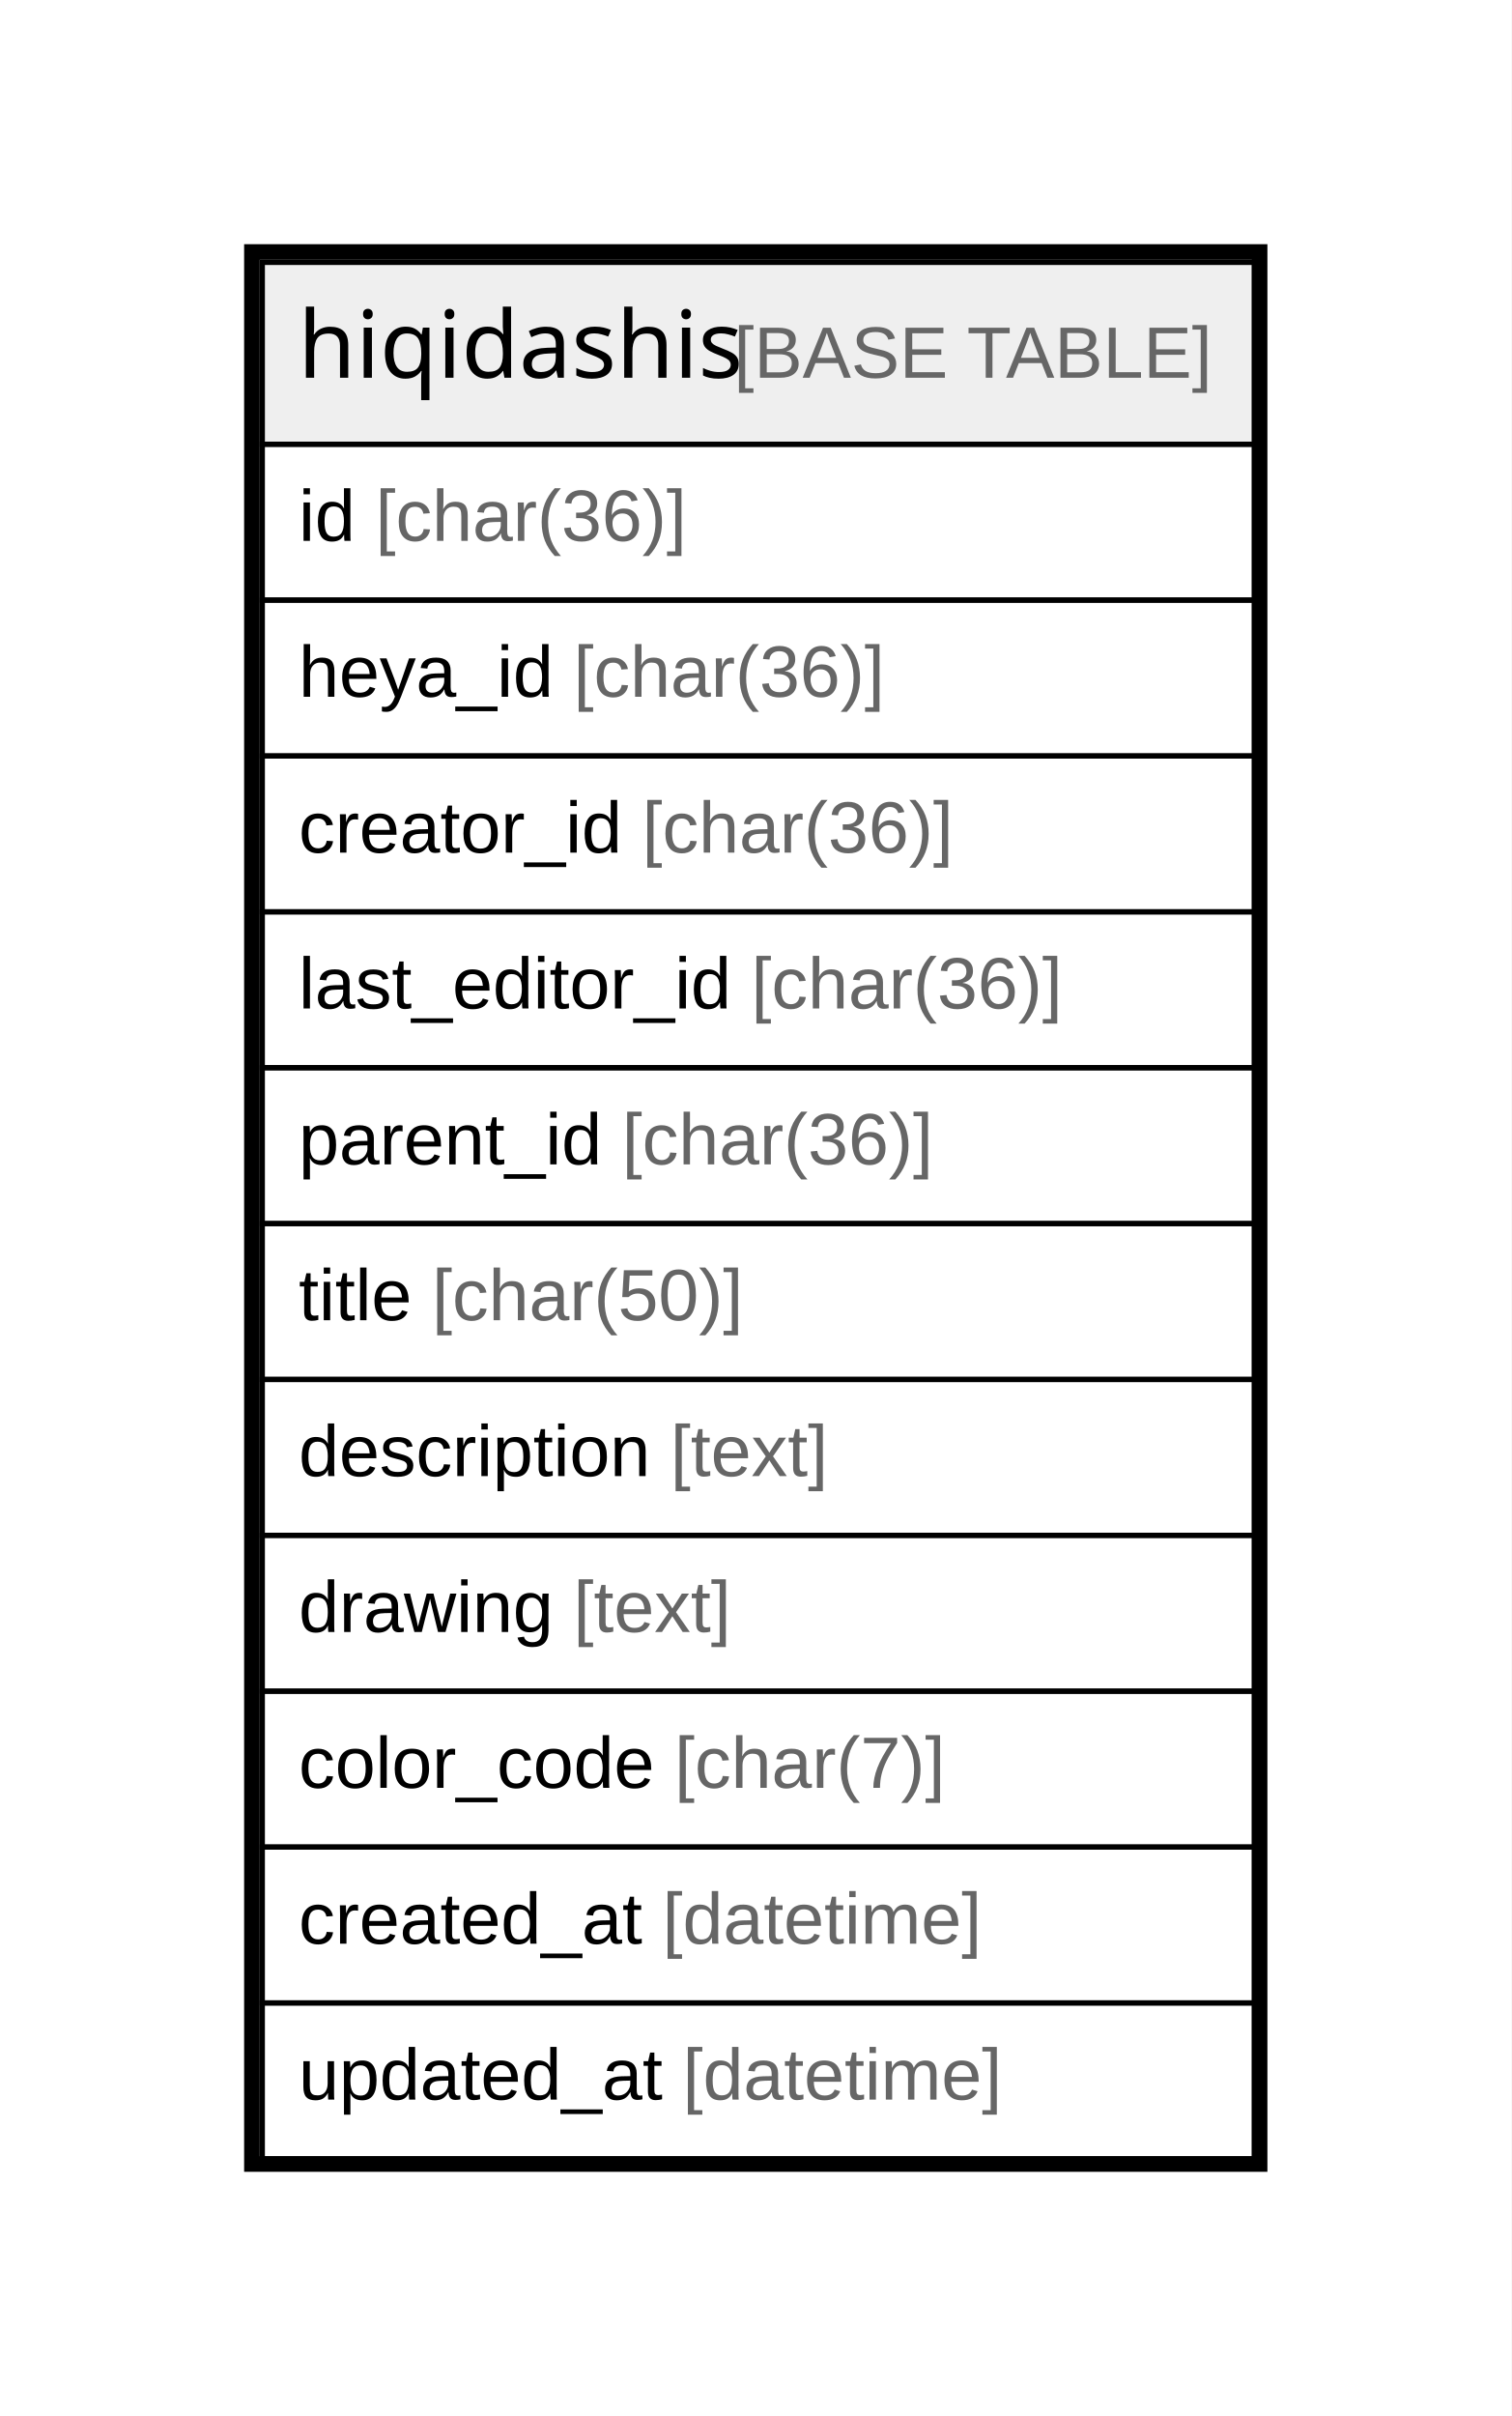
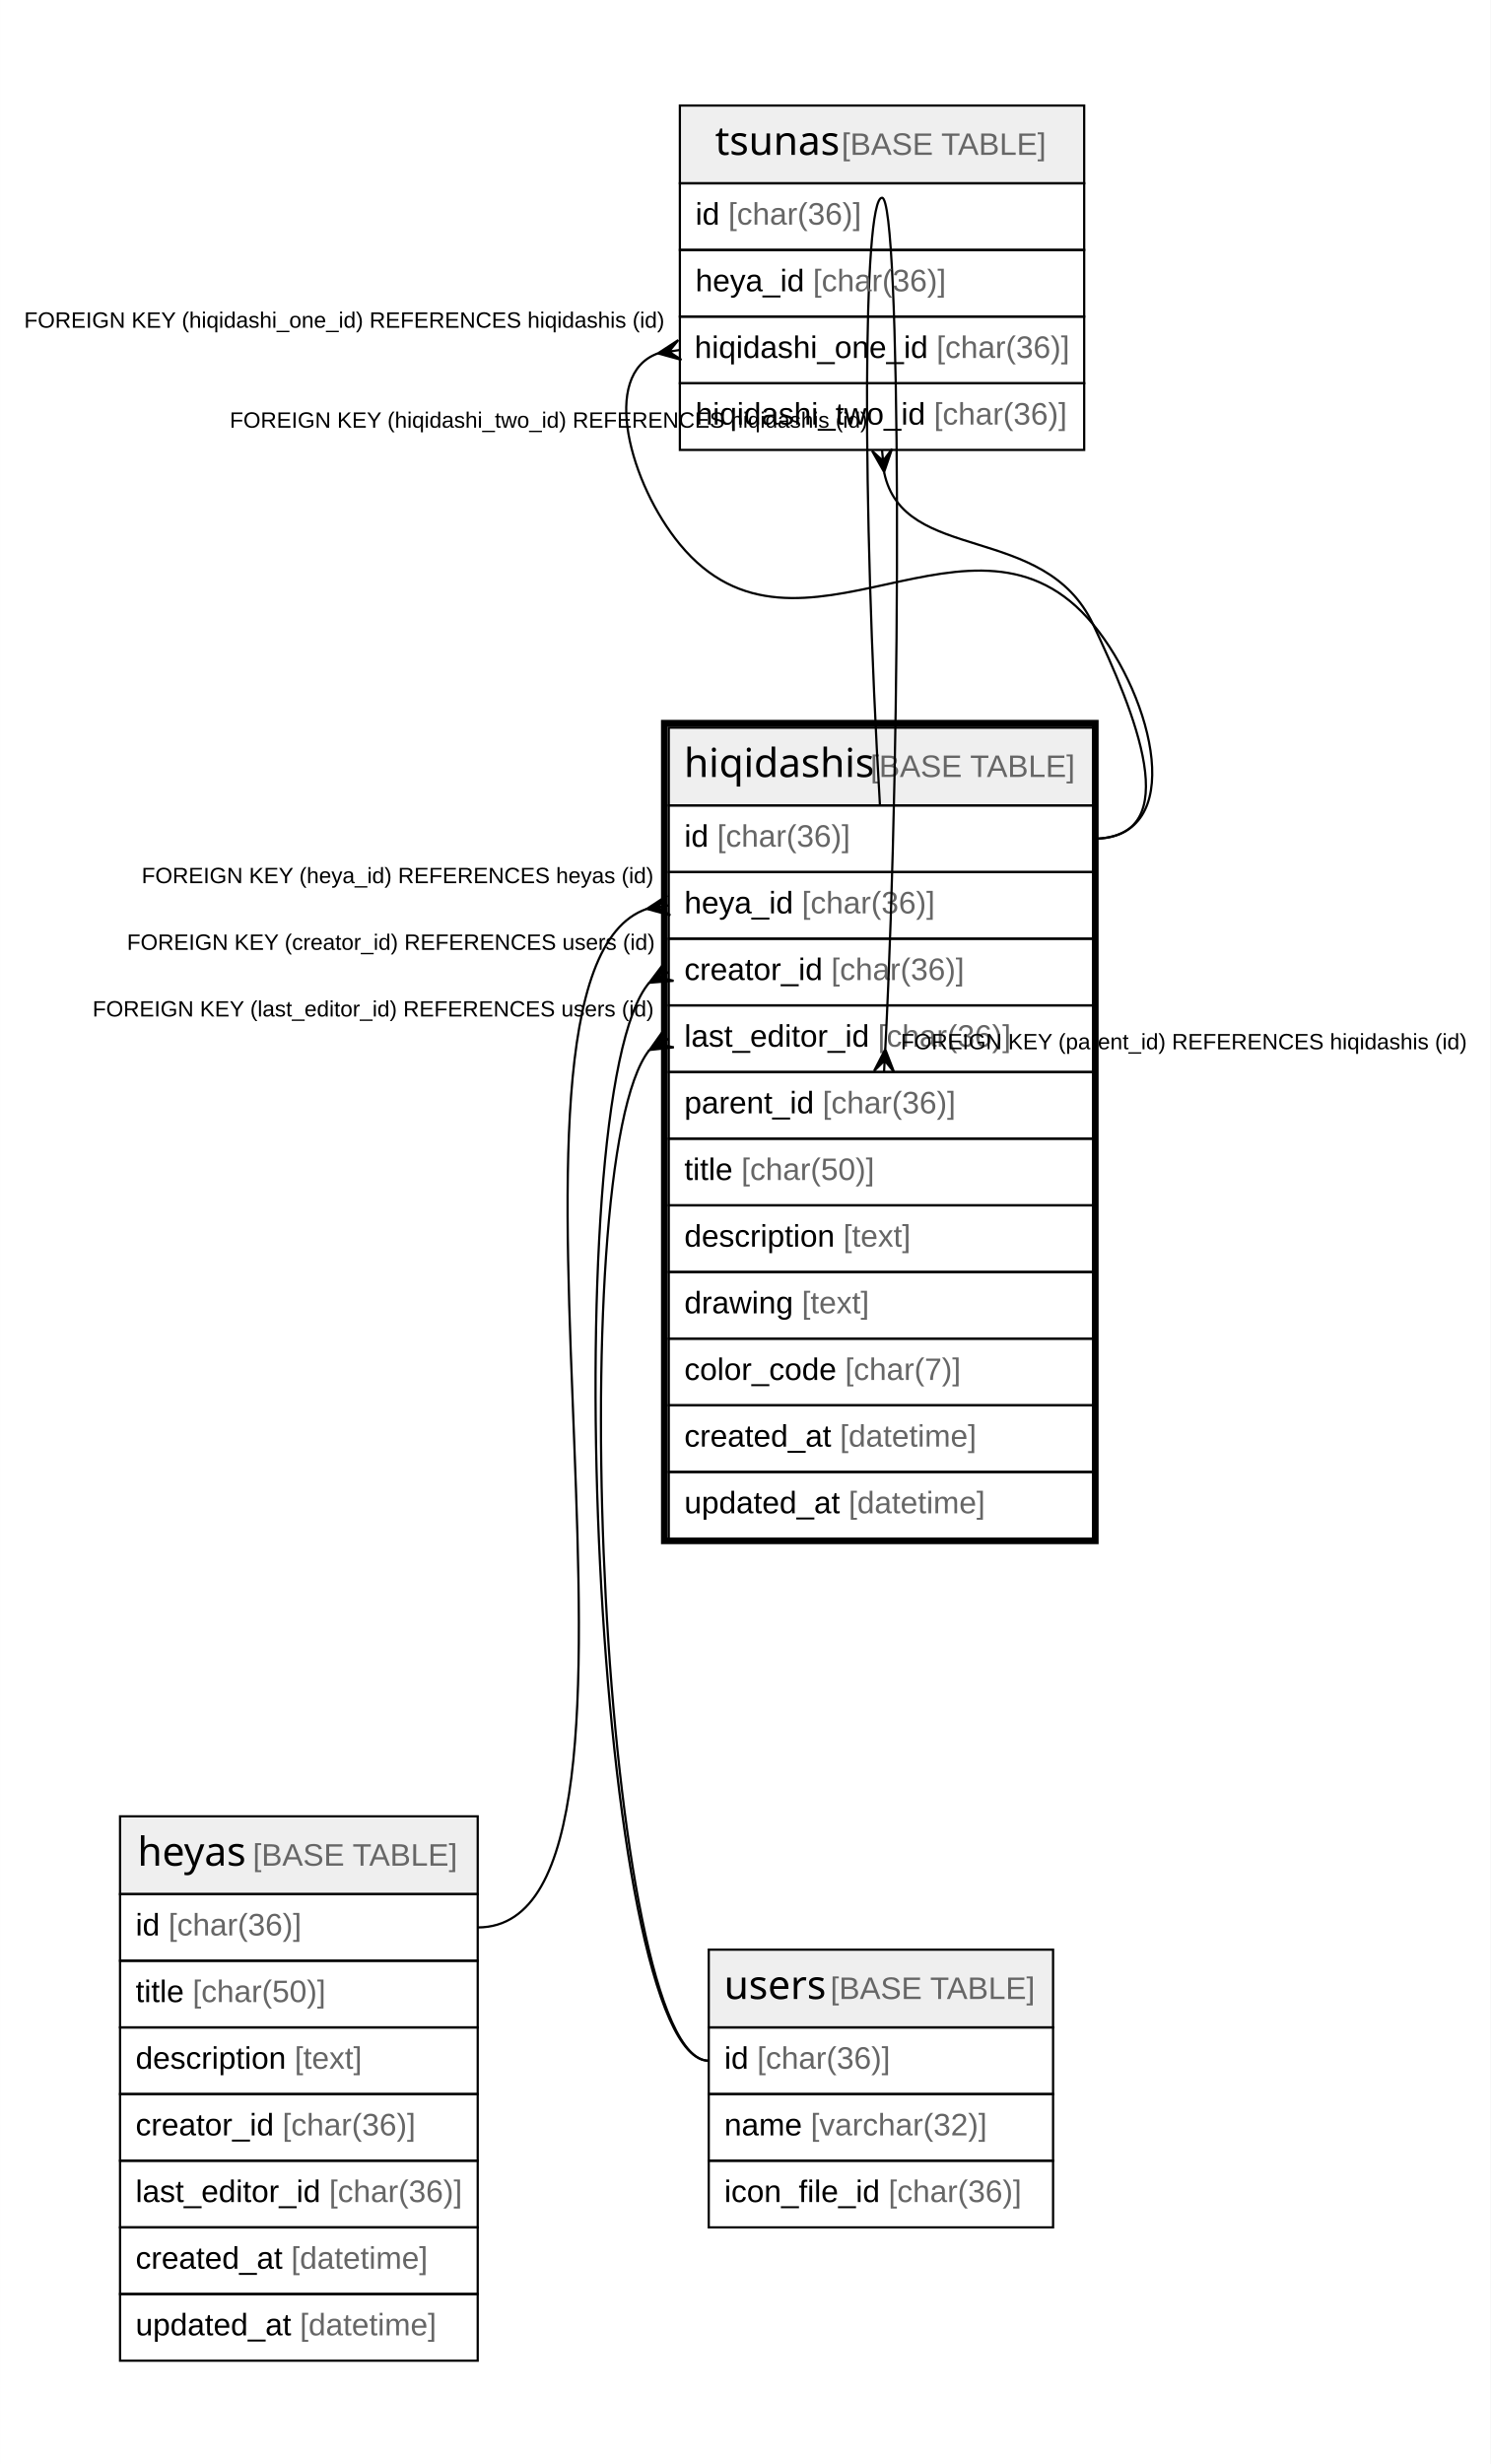
- <svg xmlns="http://www.w3.org/2000/svg" width="291pt" height="465pt" viewBox="0.00 0.00 291.00 465.00">
-   <g id="graph0" class="graph" transform="scale(1 1) rotate(0) translate(4 461)">
-     <polygon fill="#ffffff" stroke="transparent" points="-4,4 -4,-461 287,-461 287,4 -4,4" />
+ <svg xmlns="http://www.w3.org/2000/svg" width="671pt" height="1109pt" viewBox="0.00 0.00 670.92 1109.00">
+   <g id="graph0" class="graph" transform="scale(1 1) rotate(0) translate(4 1105)">
+     <polygon fill="#ffffff" stroke="transparent" points="-4,4 -4,-1105 666.916,-1105 666.916,4 -4,4" />
    <g id="node1" class="node">
-       <polygon fill="#efefef" stroke="transparent" points="46.5,-375.5 46.5,-410.5 237.5,-410.5 237.5,-375.5 46.5,-375.5" />
-       <polygon fill="none" stroke="#000000" points="46.5,-375.5 46.5,-410.5 237.5,-410.5 237.5,-375.5 46.5,-375.5" />
-       <text text-anchor="start" x="53.366" y="-388.3" font-family="Arial Bold" font-size="18.00" fill="#000000">hiqidashis</text>
-       <text text-anchor="start" x="133.38" y="-388.3" font-family="Arial" font-size="14.00" fill="#000000"> </text>
-       <text text-anchor="start" x="137.27" y="-388.3" font-family="Arial" font-size="14.00" fill="#666666">[BASE TABLE]</text>
-       <polygon fill="none" stroke="#000000" points="46.5,-345.5 46.5,-375.5 237.5,-375.5 237.5,-345.5 46.5,-345.5" />
-       <text text-anchor="start" x="53.5" y="-356.9" font-family="Arial" font-size="14.00" fill="#000000">id </text>
-       <text text-anchor="start" x="68.28" y="-356.9" font-family="Arial" font-size="14.00" fill="#666666">[char(36)]</text>
-       <polygon fill="none" stroke="#000000" points="46.5,-315.5 46.5,-345.5 237.5,-345.5 237.5,-315.5 46.5,-315.5" />
-       <text text-anchor="start" x="53.5" y="-326.9" font-family="Arial" font-size="14.00" fill="#000000">heya_id </text>
-       <text text-anchor="start" x="106.41" y="-326.9" font-family="Arial" font-size="14.00" fill="#666666">[char(36)]</text>
-       <polygon fill="none" stroke="#000000" points="46.5,-285.5 46.5,-315.5 237.5,-315.5 237.5,-285.5 46.5,-285.5" />
-       <text text-anchor="start" x="53.5" y="-296.9" font-family="Arial" font-size="14.00" fill="#000000">creator_id </text>
-       <text text-anchor="start" x="119.622" y="-296.9" font-family="Arial" font-size="14.00" fill="#666666">[char(36)]</text>
-       <polygon fill="none" stroke="#000000" points="46.5,-255.5 46.5,-285.5 237.5,-285.5 237.5,-255.5 46.5,-255.5" />
-       <text text-anchor="start" x="53.5" y="-266.9" font-family="Arial" font-size="14.00" fill="#000000">last_editor_id </text>
-       <text text-anchor="start" x="140.63" y="-266.9" font-family="Arial" font-size="14.00" fill="#666666">[char(36)]</text>
-       <polygon fill="none" stroke="#000000" points="46.5,-225.5 46.5,-255.5 237.5,-255.5 237.5,-225.5 46.5,-225.5" />
-       <text text-anchor="start" x="53.5" y="-236.9" font-family="Arial" font-size="14.00" fill="#000000">parent_id </text>
-       <text text-anchor="start" x="115.744" y="-236.9" font-family="Arial" font-size="14.00" fill="#666666">[char(36)]</text>
-       <polygon fill="none" stroke="#000000" points="46.5,-195.5 46.5,-225.5 237.5,-225.5 237.5,-195.5 46.5,-195.5" />
-       <text text-anchor="start" x="53.5" y="-206.9" font-family="Arial" font-size="14.00" fill="#000000">title </text>
-       <text text-anchor="start" x="79.168" y="-206.9" font-family="Arial" font-size="14.00" fill="#666666">[char(50)]</text>
-       <polygon fill="none" stroke="#000000" points="46.5,-165.5 46.5,-195.5 237.5,-195.5 237.5,-165.5 46.5,-165.5" />
-       <text text-anchor="start" x="53.5" y="-176.9" font-family="Arial" font-size="14.00" fill="#000000">description </text>
-       <text text-anchor="start" x="125.068" y="-176.9" font-family="Arial" font-size="14.00" fill="#666666">[text]</text>
-       <polygon fill="none" stroke="#000000" points="46.5,-135.5 46.5,-165.5 237.5,-165.5 237.5,-135.5 46.5,-135.5" />
-       <text text-anchor="start" x="53.5" y="-146.9" font-family="Arial" font-size="14.00" fill="#000000">drawing </text>
-       <text text-anchor="start" x="106.395" y="-146.9" font-family="Arial" font-size="14.00" fill="#666666">[text]</text>
-       <polygon fill="none" stroke="#000000" points="46.5,-105.5 46.5,-135.5 237.5,-135.5 237.5,-105.5 46.5,-105.5" />
-       <text text-anchor="start" x="53.5" y="-116.9" font-family="Arial" font-size="14.00" fill="#000000">color_code </text>
-       <text text-anchor="start" x="125.853" y="-116.9" font-family="Arial" font-size="14.00" fill="#666666">[char(7)]</text>
-       <polygon fill="none" stroke="#000000" points="46.5,-75.5 46.5,-105.5 237.5,-105.5 237.5,-75.5 46.5,-75.5" />
-       <text text-anchor="start" x="53.5" y="-86.9" font-family="Arial" font-size="14.00" fill="#000000">created_at </text>
-       <text text-anchor="start" x="123.528" y="-86.9" font-family="Arial" font-size="14.00" fill="#666666">[datetime]</text>
-       <polygon fill="none" stroke="#000000" points="46.5,-45.5 46.5,-75.5 237.5,-75.5 237.5,-45.5 46.5,-45.5" />
-       <text text-anchor="start" x="53.5" y="-56.9" font-family="Arial" font-size="14.00" fill="#000000">updated_at </text>
-       <text text-anchor="start" x="127.433" y="-56.9" font-family="Arial" font-size="14.00" fill="#666666">[datetime]</text>
-       <polygon fill="none" stroke="#000000" stroke-width="3" points="44.5,-44.5 44.5,-412.5 238.5,-412.5 238.5,-44.5 44.5,-44.5" />
+       <polygon fill="#efefef" stroke="transparent" points="297,-742.5 297,-777.5 488,-777.5 488,-742.5 297,-742.5" />
+       <polygon fill="none" stroke="#000000" points="297,-742.5 297,-777.5 488,-777.5 488,-742.5 297,-742.5" />
+       <text text-anchor="start" x="303.866" y="-755.3" font-family="Arial Bold" font-size="18.00" fill="#000000">hiqidashis</text>
+       <text text-anchor="start" x="383.88" y="-755.3" font-family="Arial" font-size="14.00" fill="#000000"> </text>
+       <text text-anchor="start" x="387.771" y="-755.3" font-family="Arial" font-size="14.00" fill="#666666">[BASE TABLE]</text>
+       <polygon fill="none" stroke="#000000" points="297,-712.5 297,-742.5 488,-742.5 488,-712.5 297,-712.5" />
+       <text text-anchor="start" x="304" y="-723.9" font-family="Arial" font-size="14.00" fill="#000000">id </text>
+       <text text-anchor="start" x="318.78" y="-723.9" font-family="Arial" font-size="14.00" fill="#666666">[char(36)]</text>
+       <polygon fill="none" stroke="#000000" points="297,-682.5 297,-712.5 488,-712.5 488,-682.5 297,-682.5" />
+       <text text-anchor="start" x="304" y="-693.9" font-family="Arial" font-size="14.00" fill="#000000">heya_id </text>
+       <text text-anchor="start" x="356.91" y="-693.9" font-family="Arial" font-size="14.00" fill="#666666">[char(36)]</text>
+       <polygon fill="none" stroke="#000000" points="297,-652.5 297,-682.5 488,-682.5 488,-652.5 297,-652.5" />
+       <text text-anchor="start" x="304" y="-663.9" font-family="Arial" font-size="14.00" fill="#000000">creator_id </text>
+       <text text-anchor="start" x="370.122" y="-663.9" font-family="Arial" font-size="14.00" fill="#666666">[char(36)]</text>
+       <polygon fill="none" stroke="#000000" points="297,-622.5 297,-652.5 488,-652.5 488,-622.5 297,-622.5" />
+       <text text-anchor="start" x="304" y="-633.9" font-family="Arial" font-size="14.00" fill="#000000">last_editor_id </text>
+       <text text-anchor="start" x="391.13" y="-633.9" font-family="Arial" font-size="14.00" fill="#666666">[char(36)]</text>
+       <polygon fill="none" stroke="#000000" points="297,-592.5 297,-622.5 488,-622.5 488,-592.5 297,-592.5" />
+       <text text-anchor="start" x="304" y="-603.9" font-family="Arial" font-size="14.00" fill="#000000">parent_id </text>
+       <text text-anchor="start" x="366.244" y="-603.9" font-family="Arial" font-size="14.00" fill="#666666">[char(36)]</text>
+       <polygon fill="none" stroke="#000000" points="297,-562.5 297,-592.5 488,-592.5 488,-562.5 297,-562.5" />
+       <text text-anchor="start" x="304" y="-573.9" font-family="Arial" font-size="14.00" fill="#000000">title </text>
+       <text text-anchor="start" x="329.668" y="-573.9" font-family="Arial" font-size="14.00" fill="#666666">[char(50)]</text>
+       <polygon fill="none" stroke="#000000" points="297,-532.5 297,-562.5 488,-562.5 488,-532.5 297,-532.5" />
+       <text text-anchor="start" x="304" y="-543.9" font-family="Arial" font-size="14.00" fill="#000000">description </text>
+       <text text-anchor="start" x="375.568" y="-543.9" font-family="Arial" font-size="14.00" fill="#666666">[text]</text>
+       <polygon fill="none" stroke="#000000" points="297,-502.5 297,-532.5 488,-532.5 488,-502.5 297,-502.5" />
+       <text text-anchor="start" x="304" y="-513.9" font-family="Arial" font-size="14.00" fill="#000000">drawing </text>
+       <text text-anchor="start" x="356.895" y="-513.9" font-family="Arial" font-size="14.00" fill="#666666">[text]</text>
+       <polygon fill="none" stroke="#000000" points="297,-472.5 297,-502.5 488,-502.5 488,-472.5 297,-472.5" />
+       <text text-anchor="start" x="304" y="-483.9" font-family="Arial" font-size="14.00" fill="#000000">color_code </text>
+       <text text-anchor="start" x="376.353" y="-483.9" font-family="Arial" font-size="14.00" fill="#666666">[char(7)]</text>
+       <polygon fill="none" stroke="#000000" points="297,-442.5 297,-472.5 488,-472.5 488,-442.5 297,-442.5" />
+       <text text-anchor="start" x="304" y="-453.9" font-family="Arial" font-size="14.00" fill="#000000">created_at </text>
+       <text text-anchor="start" x="374.028" y="-453.9" font-family="Arial" font-size="14.00" fill="#666666">[datetime]</text>
+       <polygon fill="none" stroke="#000000" points="297,-412.5 297,-442.5 488,-442.5 488,-412.5 297,-412.5" />
+       <text text-anchor="start" x="304" y="-423.9" font-family="Arial" font-size="14.00" fill="#000000">updated_at </text>
+       <text text-anchor="start" x="377.933" y="-423.9" font-family="Arial" font-size="14.00" fill="#666666">[datetime]</text>
+       <polygon fill="none" stroke="#000000" stroke-width="3" points="295,-411.5 295,-779.5 489,-779.5 489,-411.5 295,-411.5" />
+     </g>
+     <g id="edge1" class="edge">
+       <path fill="none" stroke="#000000" d="M394.47,-632.999C401.97,-777.774 401.48,-1016 393,-1016 384.325,-1016 384.012,-878.192 392.06,-742.718" />
+       <polygon fill="#000000" stroke="#000000" points="394.455,-632.727 398.409,-622.499 394.185,-627.734 393.916,-622.741 393.916,-622.741 393.916,-622.741 394.185,-627.734 389.422,-622.984 394.455,-632.727 394.455,-632.727" />
+       <text text-anchor="start" x="401.41" y="-632.741" font-family="Arial" font-size="10.00" fill="#000000">FOREIGN KEY (parent_id) REFERENCES hiqidashis (id)</text>
+     </g>
+     <g id="node3" class="node">
+       <polygon fill="#efefef" stroke="transparent" points="50,-252.5 50,-287.5 211,-287.5 211,-252.5 50,-252.5" />
+       <polygon fill="none" stroke="#000000" points="50,-252.5 50,-287.5 211,-287.5 211,-252.5 50,-252.5" />
+       <text text-anchor="start" x="57.864" y="-265.3" font-family="Arial Bold" font-size="18.00" fill="#000000">heyas</text>
+       <text text-anchor="start" x="105.882" y="-265.3" font-family="Arial" font-size="14.00" fill="#000000"> </text>
+       <text text-anchor="start" x="109.773" y="-265.3" font-family="Arial" font-size="14.00" fill="#666666">[BASE TABLE]</text>
+       <polygon fill="none" stroke="#000000" points="50,-222.5 50,-252.5 211,-252.5 211,-222.5 50,-222.5" />
+       <text text-anchor="start" x="57" y="-233.9" font-family="Arial" font-size="14.00" fill="#000000">id </text>
+       <text text-anchor="start" x="71.78" y="-233.9" font-family="Arial" font-size="14.00" fill="#666666">[char(36)]</text>
+       <polygon fill="none" stroke="#000000" points="50,-192.5 50,-222.5 211,-222.5 211,-192.5 50,-192.5" />
+       <text text-anchor="start" x="57" y="-203.9" font-family="Arial" font-size="14.00" fill="#000000">title </text>
+       <text text-anchor="start" x="82.668" y="-203.9" font-family="Arial" font-size="14.00" fill="#666666">[char(50)]</text>
+       <polygon fill="none" stroke="#000000" points="50,-162.5 50,-192.5 211,-192.5 211,-162.5 50,-162.5" />
+       <text text-anchor="start" x="57" y="-173.9" font-family="Arial" font-size="14.00" fill="#000000">description </text>
+       <text text-anchor="start" x="128.568" y="-173.9" font-family="Arial" font-size="14.00" fill="#666666">[text]</text>
+       <polygon fill="none" stroke="#000000" points="50,-132.5 50,-162.5 211,-162.5 211,-132.5 50,-132.5" />
+       <text text-anchor="start" x="57" y="-143.9" font-family="Arial" font-size="14.00" fill="#000000">creator_id </text>
+       <text text-anchor="start" x="123.122" y="-143.9" font-family="Arial" font-size="14.00" fill="#666666">[char(36)]</text>
+       <polygon fill="none" stroke="#000000" points="50,-102.5 50,-132.5 211,-132.5 211,-102.5 50,-102.5" />
+       <text text-anchor="start" x="56.988" y="-113.9" font-family="Arial" font-size="14.00" fill="#000000">last_editor_id </text>
+       <text text-anchor="start" x="144.119" y="-113.9" font-family="Arial" font-size="14.00" fill="#666666">[char(36)]</text>
+       <polygon fill="none" stroke="#000000" points="50,-72.5 50,-102.5 211,-102.5 211,-72.5 50,-72.5" />
+       <text text-anchor="start" x="57" y="-83.9" font-family="Arial" font-size="14.00" fill="#000000">created_at </text>
+       <text text-anchor="start" x="127.028" y="-83.9" font-family="Arial" font-size="14.00" fill="#666666">[datetime]</text>
+       <polygon fill="none" stroke="#000000" points="50,-42.5 50,-72.5 211,-72.5 211,-42.5 50,-42.5" />
+       <text text-anchor="start" x="57" y="-53.9" font-family="Arial" font-size="14.00" fill="#000000">updated_at </text>
+       <text text-anchor="start" x="130.933" y="-53.9" font-family="Arial" font-size="14.00" fill="#666666">[datetime]</text>
+     </g>
+     <g id="edge4" class="edge">
+       <path fill="none" stroke="#000000" d="M287.111,-695.924C201.082,-666.592 311.439,-237.5 211,-237.5" />
+       <polygon fill="#000000" stroke="#000000" points="287.125,-695.927 296.292,-701.944 292.062,-696.713 297,-697.5 297,-697.5 297,-697.5 292.062,-696.713 297.708,-693.056 287.125,-695.927 287.125,-695.927" />
+       <text text-anchor="start" x="59.715" y="-707.5" font-family="Arial" font-size="10.00" fill="#000000">FOREIGN KEY (heya_id) REFERENCES heyas (id)</text>
+     </g>
+     <g id="node4" class="node">
+       <polygon fill="#efefef" stroke="transparent" points="315,-192.5 315,-227.5 470,-227.5 470,-192.5 315,-192.5" />
+       <polygon fill="none" stroke="#000000" points="315,-192.5 315,-227.5 470,-227.5 470,-192.5 315,-192.5" />
+       <text text-anchor="start" x="321.871" y="-205.3" font-family="Arial Bold" font-size="18.00" fill="#000000">users</text>
+       <text text-anchor="start" x="365.875" y="-205.3" font-family="Arial" font-size="14.00" fill="#000000"> </text>
+       <text text-anchor="start" x="369.766" y="-205.3" font-family="Arial" font-size="14.00" fill="#666666">[BASE TABLE]</text>
+       <polygon fill="none" stroke="#000000" points="315,-162.5 315,-192.5 470,-192.5 470,-162.5 315,-162.5" />
+       <text text-anchor="start" x="322" y="-173.9" font-family="Arial" font-size="14.00" fill="#000000">id </text>
+       <text text-anchor="start" x="336.78" y="-173.9" font-family="Arial" font-size="14.00" fill="#666666">[char(36)]</text>
+       <polygon fill="none" stroke="#000000" points="315,-132.5 315,-162.5 470,-162.5 470,-132.5 315,-132.5" />
+       <text text-anchor="start" x="322" y="-143.9" font-family="Arial" font-size="14.00" fill="#000000">name </text>
+       <text text-anchor="start" x="360.899" y="-143.9" font-family="Arial" font-size="14.00" fill="#666666">[varchar(32)]</text>
+       <polygon fill="none" stroke="#000000" points="315,-102.5 315,-132.5 470,-132.5 470,-102.5 315,-102.5" />
+       <text text-anchor="start" x="322" y="-113.9" font-family="Arial" font-size="14.00" fill="#000000">icon_file_id </text>
+       <text text-anchor="start" x="395.903" y="-113.9" font-family="Arial" font-size="14.00" fill="#666666">[char(36)]</text>
+     </g>
+     <g id="edge5" class="edge">
+       <path fill="none" stroke="#000000" d="M288.163,-662.65C244.754,-611.76 263.711,-177.5 315,-177.5" />
+       <polygon fill="#000000" stroke="#000000" points="288.233,-662.689 294.835,-671.445 292.617,-665.095 297,-667.5 297,-667.5 297,-667.5 292.617,-665.095 299.165,-663.555 288.233,-662.689 288.233,-662.689" />
+       <text text-anchor="start" x="53.111" y="-677.5" font-family="Arial" font-size="10.00" fill="#000000">FOREIGN KEY (creator_id) REFERENCES users (id)</text>
+     </g>
+     <g id="edge6" class="edge">
+       <path fill="none" stroke="#000000" d="M288.211,-632.334C248.229,-581.797 267.047,-177.5 315,-177.5" />
+       <polygon fill="#000000" stroke="#000000" points="288.379,-632.433 294.72,-641.38 292.69,-634.966 297,-637.5 297,-637.5 297,-637.5 292.69,-634.966 299.28,-633.62 288.379,-632.433 288.379,-632.433" />
+       <text text-anchor="start" x="37.608" y="-647.5" font-family="Arial" font-size="10.00" fill="#000000">FOREIGN KEY (last_editor_id) REFERENCES users (id)</text>
+     </g>
+     <g id="node2" class="node">
+       <polygon fill="#efefef" stroke="transparent" points="302,-1022.5 302,-1057.5 484,-1057.5 484,-1022.5 302,-1022.5" />
+       <polygon fill="none" stroke="#000000" points="302,-1022.5 302,-1057.5 484,-1057.5 484,-1022.5 302,-1022.5" />
+       <text text-anchor="start" x="317.863" y="-1035.3" font-family="Arial Bold" font-size="18.00" fill="#000000">tsunas</text>
+       <text text-anchor="start" x="370.884" y="-1035.3" font-family="Arial" font-size="14.00" fill="#000000"> </text>
+       <text text-anchor="start" x="374.774" y="-1035.3" font-family="Arial" font-size="14.00" fill="#666666">[BASE TABLE]</text>
+       <polygon fill="none" stroke="#000000" points="302,-992.5 302,-1022.5 484,-1022.5 484,-992.5 302,-992.5" />
+       <text text-anchor="start" x="309" y="-1003.9" font-family="Arial" font-size="14.00" fill="#000000">id </text>
+       <text text-anchor="start" x="323.78" y="-1003.9" font-family="Arial" font-size="14.00" fill="#666666">[char(36)]</text>
+       <polygon fill="none" stroke="#000000" points="302,-962.5 302,-992.5 484,-992.5 484,-962.5 302,-962.5" />
+       <text text-anchor="start" x="309" y="-973.9" font-family="Arial" font-size="14.00" fill="#000000">heya_id </text>
+       <text text-anchor="start" x="361.91" y="-973.9" font-family="Arial" font-size="14.00" fill="#666666">[char(36)]</text>
+       <polygon fill="none" stroke="#000000" points="302,-932.5 302,-962.5 484,-962.5 484,-932.5 302,-932.5" />
+       <text text-anchor="start" x="308.591" y="-943.9" font-family="Arial" font-size="14.00" fill="#000000">hiqidashi_one_id </text>
+       <text text-anchor="start" x="417.516" y="-943.9" font-family="Arial" font-size="14.00" fill="#666666">[char(36)]</text>
+       <polygon fill="none" stroke="#000000" points="302,-902.5 302,-932.5 484,-932.5 484,-902.5 302,-902.5" />
+       <text text-anchor="start" x="309" y="-913.9" font-family="Arial" font-size="14.00" fill="#000000">hiqidashi_two_id </text>
+       <text text-anchor="start" x="416.358" y="-913.9" font-family="Arial" font-size="14.00" fill="#666666">[char(36)]</text>
+     </g>
+     <g id="edge2" class="edge">
+       <path fill="none" stroke="#000000" d="M292.084,-945.934C265.974,-936.531 279.668,-887.068 302,-860 355.584,-795.05 434.416,-888.95 488,-824 515.294,-790.917 530.889,-727.5 488,-727.5" />
+       <polygon fill="#000000" stroke="#000000" points="292.122,-945.94 301.298,-951.945 297.061,-946.72 302,-947.5 302,-947.5 302,-947.5 297.061,-946.72 302.702,-943.055 292.122,-945.94 292.122,-945.94" />
+       <text text-anchor="start" x="6.822" y="-957.5" font-family="Arial" font-size="10.00" fill="#000000">FOREIGN KEY (hiqidashi_one_id) REFERENCES hiqidashis (id)</text>
+     </g>
+     <g id="edge3" class="edge">
+       <path fill="none" stroke="#000000" d="M393.966,-892.348C402.572,-850.907 466.26,-870.165 488,-824 506.272,-785.198 530.889,-727.5 488,-727.5" />
+       <polygon fill="#000000" stroke="#000000" points="393.948,-892.545 388.52,-902.074 393.474,-897.523 393,-902.5 393,-902.5 393,-902.5 393.474,-897.523 397.48,-902.926 393.948,-892.545 393.948,-892.545" />
+       <text text-anchor="start" x="99.382" y="-912.5" font-family="Arial" font-size="10.00" fill="#000000">FOREIGN KEY (hiqidashi_two_id) REFERENCES hiqidashis (id)</text>
    </g>
  </g>
</svg>
